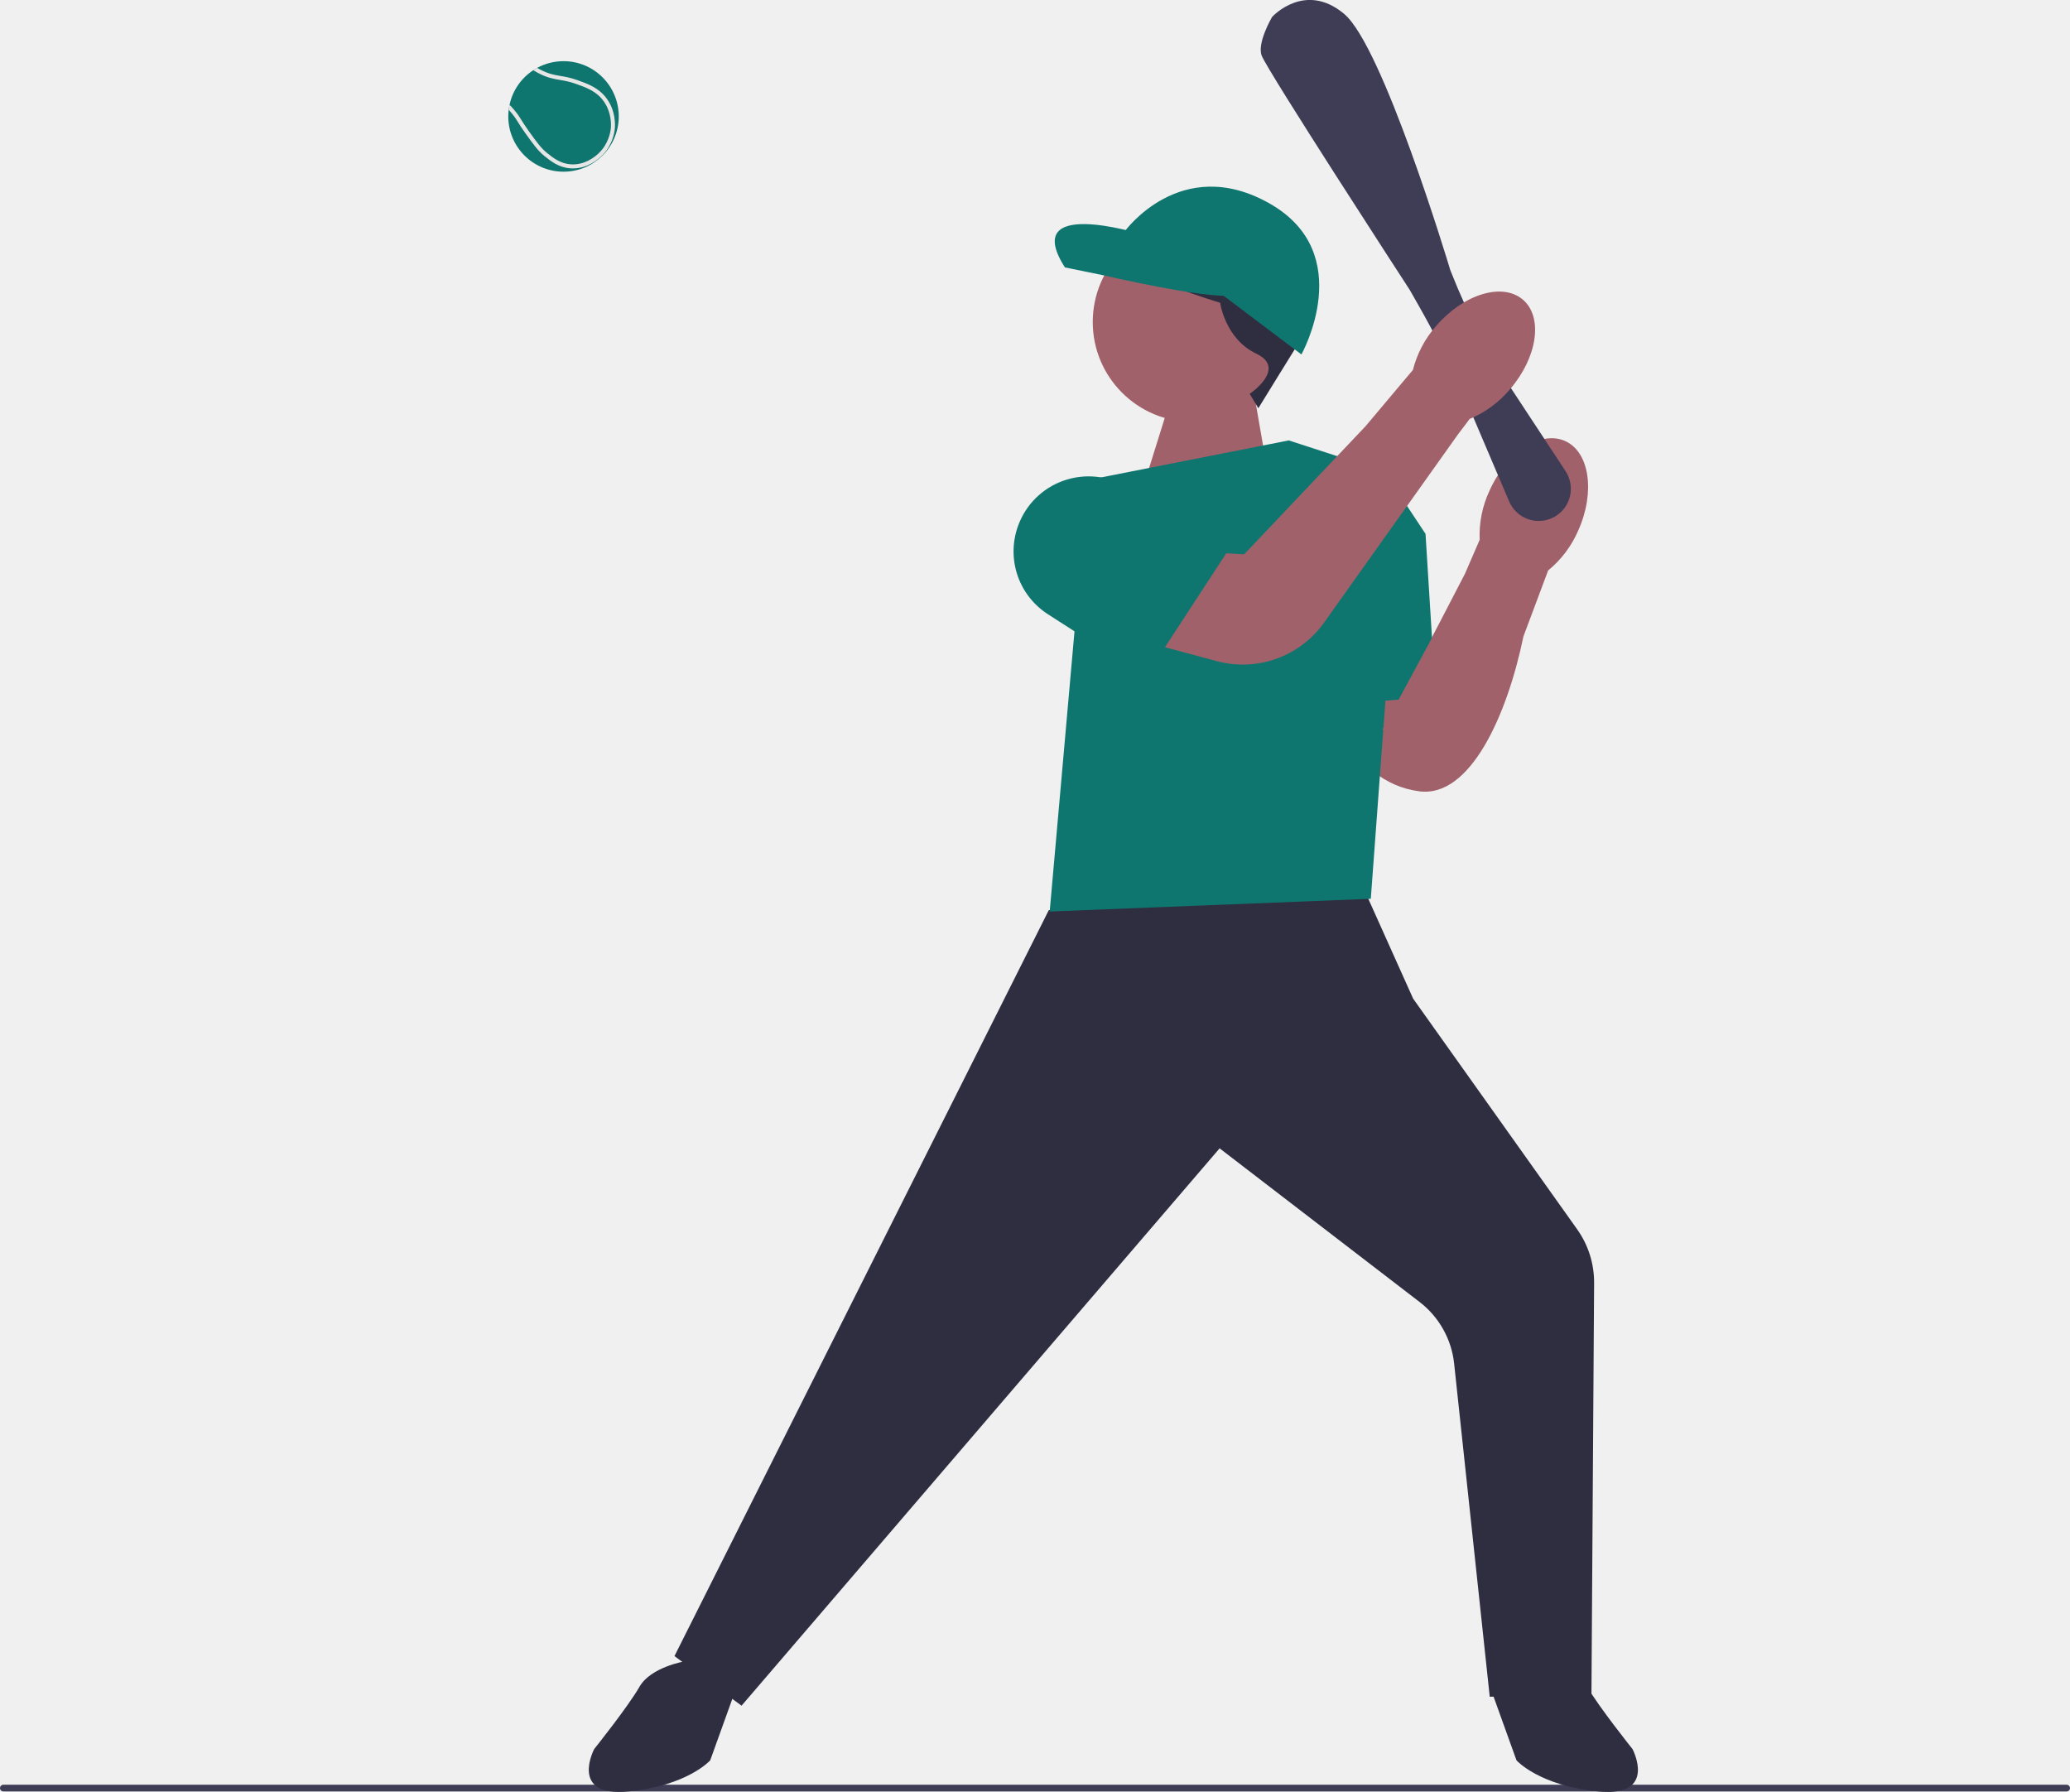
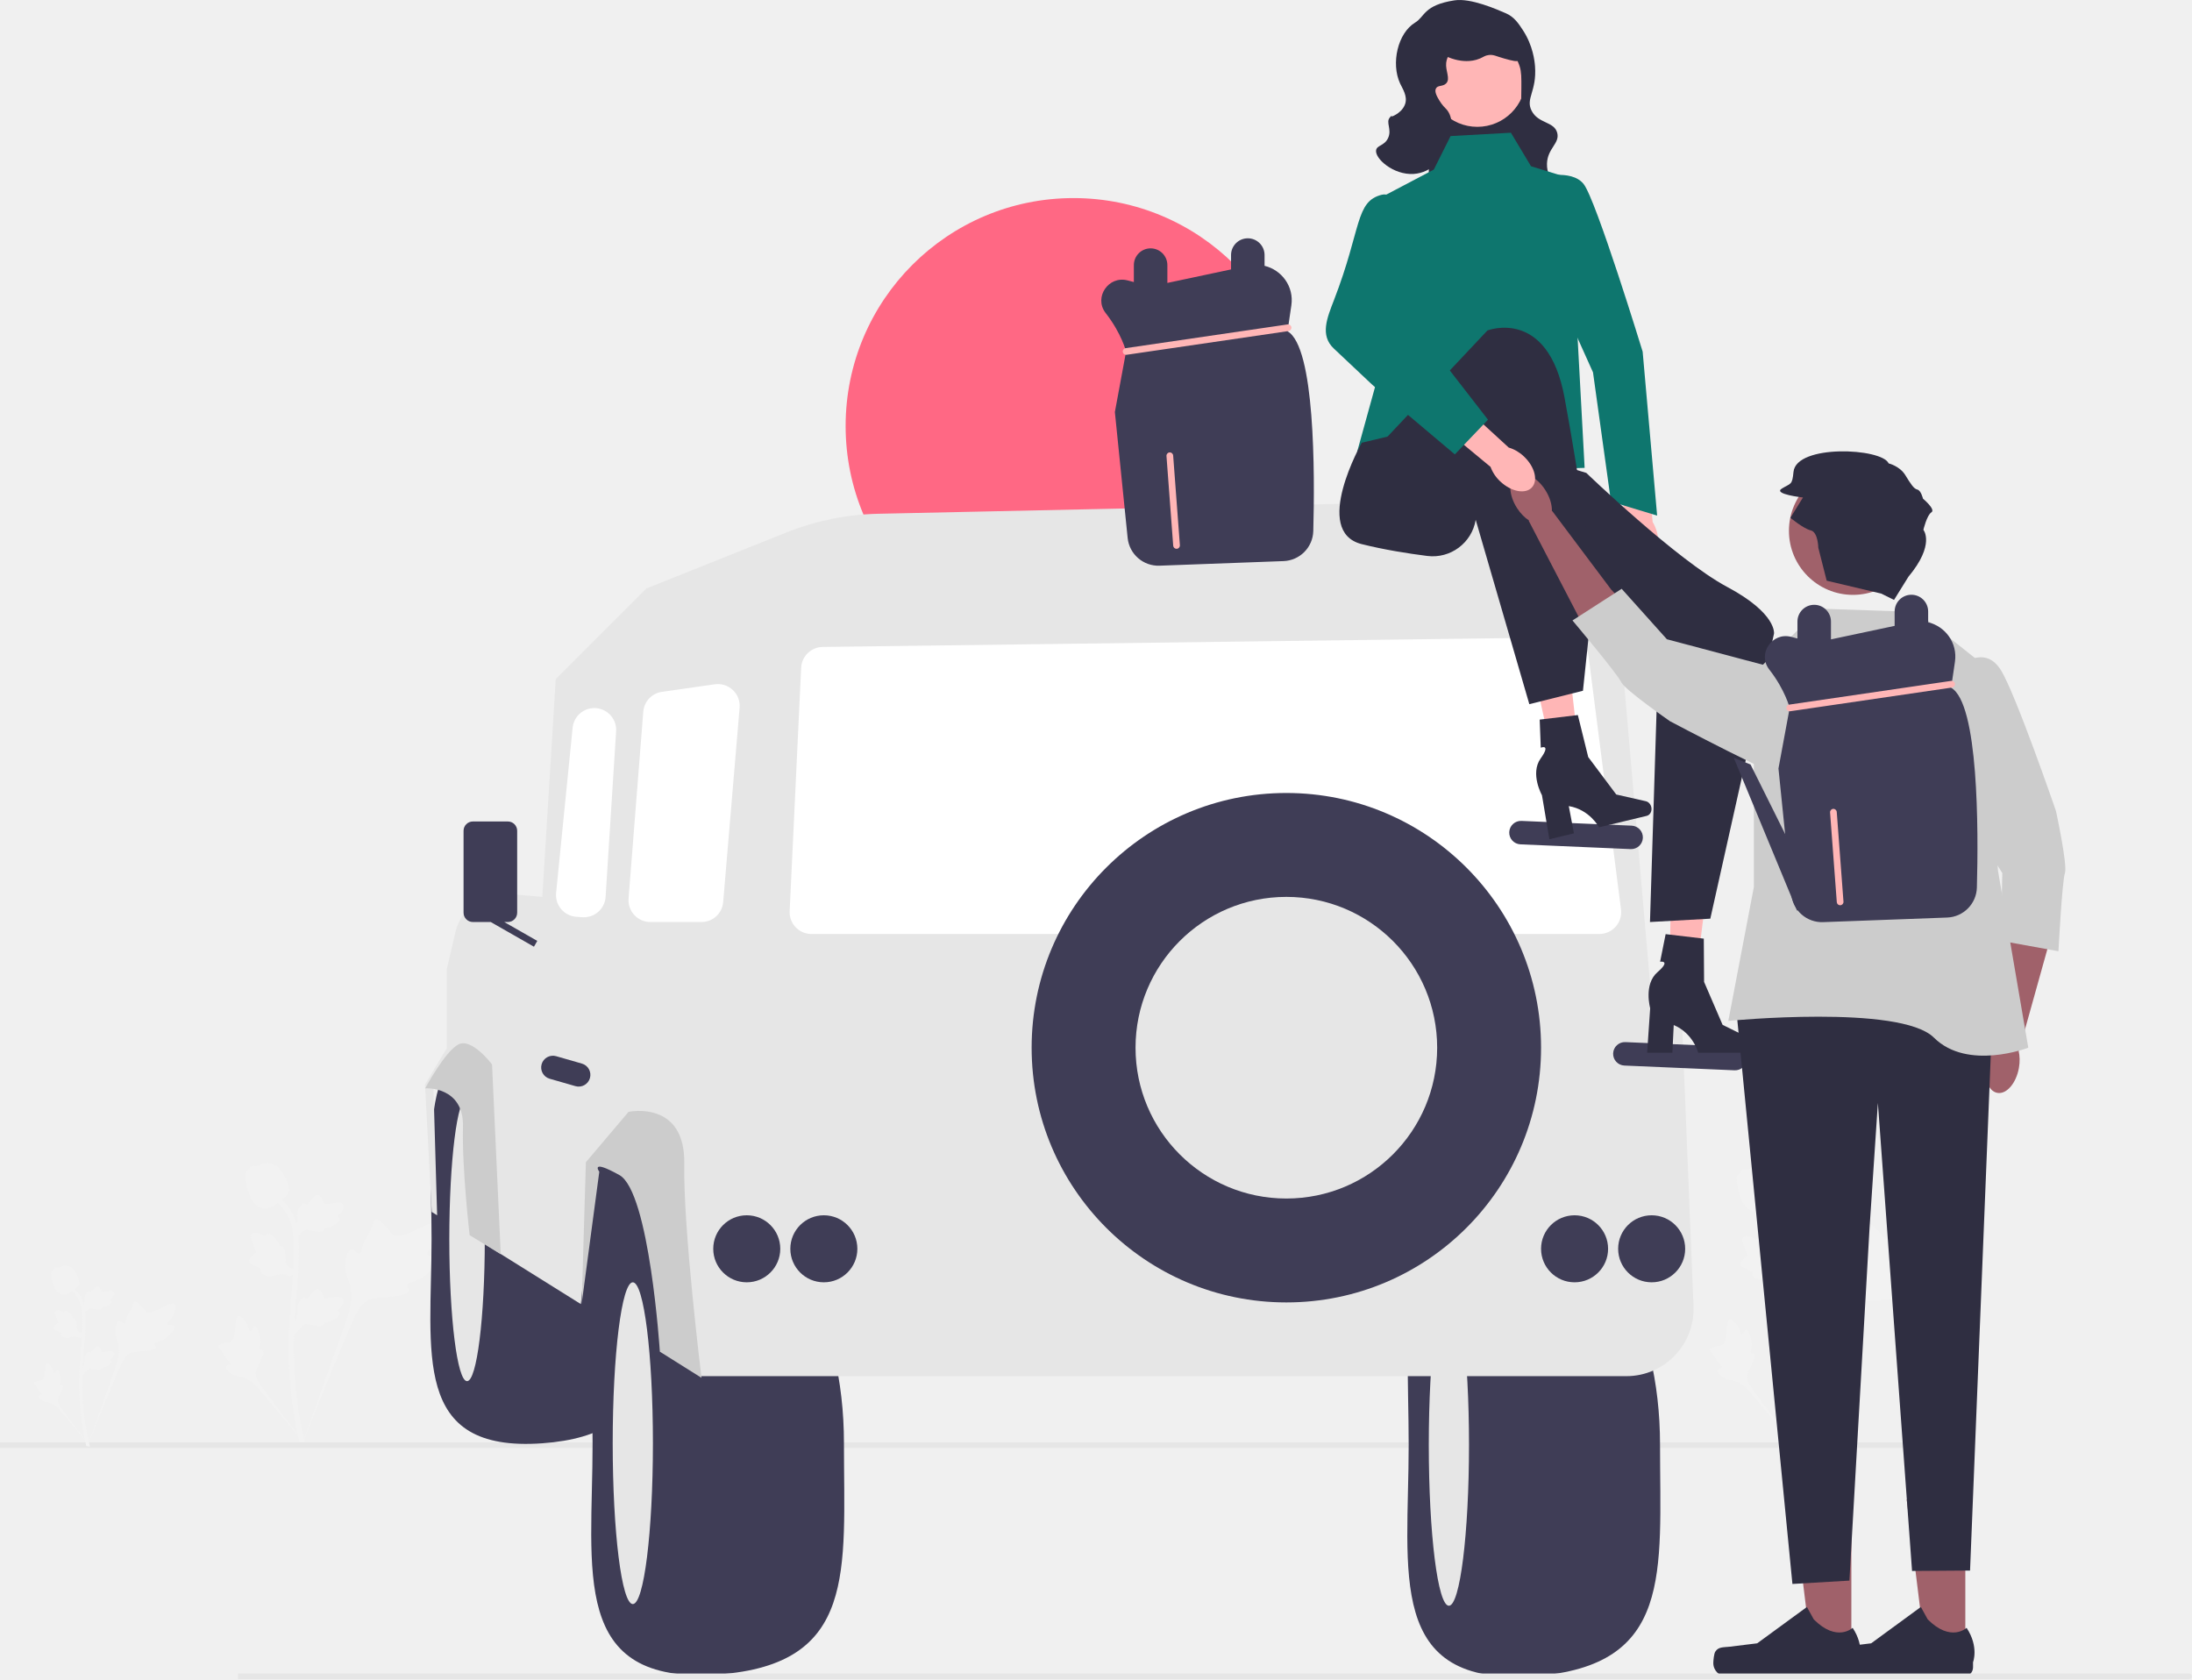
- <svg xmlns="http://www.w3.org/2000/svg" width="731.67" height="633.32" viewBox="0 0 731.67 633.32">
-   <path d="m0,631.95c0,.66.53,1.19,1.19,1.19h729.29c.66,0,1.19-.53,1.19-1.19s-.53-1.19-1.19-1.19H1.19c-.66,0-1.19.53-1.19,1.19Z" fill="#3f3d56" />
-   <polygon points="443.53 140.65 447.53 163.65 404.53 170.65 414.53 138.65 443.53 140.65" fill="#a0616a" />
-   <path d="m553.2,155.86c8.66,3.88,10.74,18.07,4.63,31.68-2.36,5.47-6.01,10.3-10.62,14.08l-8.73,23.3c-5.73,27.78-18.76,57.03-36.72,54.76-25.41-3.21-33.42-34.09-33.42-34.09l34.2-13.38,15.27-29.43,5.2-12.01c-.25-5.96.93-11.89,3.45-17.29,6.1-13.62,18.07-21.5,26.74-17.62h0Z" fill="#a0616a" />
-   <path d="m262.11,602.83l-23.71-17.53.19-.38,132.11-263.23.25-.04,106.38-18.06,22.16,49.35,57.94,81.47c3.99,5.61,6.08,12.22,6.03,19.11l-.94,145.12-35.95,1.03-.05-.46-12.54-117.33c-.91-8.55-5.35-16.46-12.17-21.7l-70.72-54.33-168.99,196.99h0Z" fill="#2f2e41" />
-   <path d="m242.03,587.15s-12,2-16,9-16,22-16,22c0,0-9,17,12,15s29-11,29-11l9-25-18-10h0Z" fill="#2f2e41" />
-   <path d="m545.03,587.15s12,2,16,9,16,22,16,22c0,0,9,17-12,15s-29-11-29-11l-9-25,18-10Z" fill="#2f2e41" />
-   <polygon points="384.53 169.65 455.53 155.65 495.53 168.65 484.53 317.65 371.03 322.15 384.53 169.65" fill="#0e766e" />
-   <polygon points="488.41 165.32 503.87 188.68 507.46 246.27 461.53 249.76 462.77 175.14 488.41 165.32" fill="#0e766e" />
-   <polygon points="530.91 221.37 512.33 213.99 488.7 257.76 510.28 268.52 530.91 221.37" fill="#a0616a" />
-   <path d="m543.87,184.12c-1.29,0-2.58-.22-3.82-.66-2.98-1.06-5.39-3.34-6.63-6.25l-14.1-33.12c-5.31-12.48-11.41-24.77-18.13-36.54l-2.94-5.16c-2.03-3.12-50-76.94-52.28-82.71-1.72-4.35,3.42-13.26,3.64-13.64l.06-.08c.11-.13,11.62-12.67,25.47-1.02,13.6,11.43,36.48,87.19,37.45,90.41l.62,1.56c5.64,14.26,12.78,27.99,21.21,40.8l18.95,28.8c1.76,2.68,2.31,6,1.51,9.1-.8,3.1-2.89,5.73-5.74,7.22-1.64.86-3.45,1.29-5.27,1.29h0Z" fill="#3f3d56" />
-   <path d="m417.43,194.66l22.33,1.25,42.89-45.25,16.76-19.92c1.47-5.78,4.3-11.12,8.25-15.58,9.75-11.3,23.47-15.43,30.66-9.23,7.19,6.2,5.12,20.38-4.63,31.68-3.83,4.57-8.71,8.15-14.21,10.45l-4.13,5.45-47.34,66.54c-8.54,12.01-23.64,17.44-37.88,13.62l-28.97-7.77,16.27-31.25Z" fill="#a0616a" />
-   <path d="m404.9,239.25l-34.45-22.13c-10.95-7.03-15.16-20.81-10.01-32.76,3.13-7.26,9.27-12.7,16.85-14.92,7.57-2.23,15.69-.98,22.25,3.44l33.83,22.77-28.47,43.6Z" fill="#0e766e" />
+ <svg xmlns="http://www.w3.org/2000/svg" width="654.04" height="501.005" viewBox="0 0 654.04 501.005">
  <g>
-     <circle cx="421.55" cy="113.81" r="35.3" fill="#a0616a" />
-     <path d="m444.77,144.28l-3.05-5.08s13.35-9,2.32-14.22c-11.03-5.22-12.77-17.99-12.77-17.99,0,0-32.22-9.28-30.48-16.25,1.74-6.97-3.19-11.9,4.93-14.8,8.13-2.9,44.4,0,48.47,8.41,4.06,8.42,8.13,31.63,6.1,34.83s-15.52,25.11-15.52,25.11Z" fill="#2f2e41" />
-     <path d="m435.62,104.37l-32.8-21.76s-42.37-13.05-26.41,11.9l13.5,2.76s36.71,8.56,45.71,7.1h0Z" fill="#0e766e" />
-     <path d="m425.75,99.44l34.25,25.83s20.02-35.7-11.33-53.4c-31.35-17.7-51.22,10.02-51.22,10.02l8.27,8.85s20.03,8.7,20.03,8.7Z" fill="#0e766e" />
+     <path d="M130.685,375.14c-.526-.888-2.803,.063-3.222-.743-.417-.803,1.698-2.025,2.907-4.819,.218-.504,1.592-3.678,.575-4.658-1.927-1.857-10.747,5.806-13.834,3.298-.677-.55-1.151-1.649-3.201-3.432-.816-.71-1.309-1.03-1.786-.911-.677,.169-.731,1.076-1.457,2.858-1.089,2.673-1.733,2.511-2.368,4.644-.471,1.583-.363,2.503-.918,2.683-.784,.254-1.506-1.425-2.501-1.275-1.014,.153-1.628,2.108-1.821,3.572-.364,2.747,.645,4.559,1.204,6.465,.608,2.071,.968,5.221-.435,9.68l-13.888,39.129c3.066-8.029,11.944-30.039,15.674-38.219,1.077-2.361,2.266-4.756,4.707-5.701,2.351-.91,5.579-.367,9.694-1.358,.481-.116,1.814-.455,1.982-1.24,.139-.649-.646-1.011-.525-1.618,.162-.815,1.705-.825,3.6-1.765,1.337-.663,2.17-1.451,2.886-2.129,.216-.204,3.426-3.28,2.725-4.462Z" fill="#f2f2f2" />
+     <path d="M76.045,395.739c-.587,.002-.778,1.394-1.294,1.367-.514-.027-.504-1.418-1.526-2.817-.184-.252-1.346-1.842-2.12-1.626-1.467,.41-.252,6.95-2.373,7.741-.466,.174-1.141,.089-2.608,.581-.584,.196-.883,.345-.962,.614-.112,.381,.317,.669,.982,1.54,.998,1.306,.732,1.575,1.596,2.502,.641,.688,1.124,.901,1.052,1.224-.102,.458-1.134,.328-1.347,.859-.217,.542,.565,1.407,1.228,1.925,1.243,.971,2.424,.999,3.521,1.274,1.192,.299,2.842,1.031,4.626,3.007l15.198,18.106c-3.056-3.822-11.297-14.529-14.236-18.72-.848-1.21-1.681-2.484-1.44-3.955,.232-1.416,1.43-2.844,2.131-5.15,.082-.269,.3-1.022-.036-1.331-.278-.255-.682,.025-.946-.209-.353-.314,.087-1.075,.173-2.276,.06-.847-.086-1.484-.212-2.031-.038-.165-.622-2.628-1.404-2.625Z" fill="#f2f2f2" />
+     <path d="M87.765,398.37l-.354-3.16,.162-.24c.748-1.108,1.13-2.189,1.134-3.216,.001-.163-.007-.326-.014-.493-.031-.659-.069-1.478,.359-2.433,.24-.532,.912-1.765,1.924-1.613,.272,.038,.478,.163,.635,.31,.023-.037,.047-.073,.072-.113,.315-.481,.564-.687,.805-.885,.185-.153,.375-.31,.674-.682,.131-.163,.233-.307,.32-.427,.262-.365,.603-.799,1.206-.792,.644,.031,.981,.563,1.204,.915,.399,.629,.58,1.082,.7,1.382,.043,.11,.093,.233,.118,.272,.207,.305,1.894,.02,2.529-.084,1.427-.238,2.662-.444,3.171,.456,.365,.644,.094,1.495-.829,2.598-.288,.343-.593,.604-.865,.809,.225,.134,.426,.34,.508,.664h0c.192,.766-.466,1.533-1.956,2.284-.37,.188-.868,.438-1.566,.558-.329,.056-.625,.07-.878,.078-.005,.146-.04,.305-.129,.468-.262,.481-.806,.709-1.627,.654-.903-.047-1.647-.22-2.303-.371-.573-.131-1.066-.243-1.454-.217-.719,.058-1.272,.633-1.922,1.379l-1.623,1.896Z" fill="#f2f2f2" />
+     <path d="M89.407,379.558l-2.966,1.144-.273-.096c-1.261-.443-2.404-.537-3.399-.281-.158,.041-.314,.089-.473,.139-.63,.197-1.413,.441-2.445,.27-.576-.097-1.939-.435-2.048-1.452-.032-.273,.037-.504,.139-.692-.041-.013-.083-.026-.127-.041-.545-.183-.807-.372-1.06-.554-.194-.14-.395-.284-.831-.479-.191-.086-.356-.148-.494-.201-.419-.161-.926-.381-1.072-.966-.134-.63,.296-1.092,.58-1.397,.507-.545,.899-.835,1.16-1.027,.095-.07,.202-.149,.233-.183,.243-.278-.461-1.837-.723-2.425-.592-1.32-1.105-2.463-.363-3.183,.53-.516,1.422-.47,2.723,.143,.405,.191,.735,.421,1.002,.632,.073-.252,.221-.499,.513-.66h0c.692-.38,1.601,.062,2.705,1.313,.275,.31,.644,.729,.937,1.373,.138,.304,.226,.587,.298,.83,.143-.032,.305-.039,.486,.006,.531,.131,.891,.6,1.046,1.408,.183,.886,.205,1.649,.226,2.322,.018,.587,.036,1.093,.159,1.461,.238,.68,.935,1.07,1.822,1.51l2.246,1.088Z" fill="#f2f2f2" />
+     <path d="M87.765,370.25l-.354-3.16,.162-.24c.748-1.108,1.13-2.189,1.134-3.216,.001-.163-.007-.326-.014-.493-.031-.659-.069-1.478,.359-2.433,.24-.532,.912-1.765,1.924-1.613,.272,.038,.478,.163,.635,.31,.023-.037,.047-.073,.072-.113,.315-.481,.564-.687,.805-.885,.185-.153,.375-.31,.674-.682,.131-.163,.233-.307,.32-.427,.262-.365,.603-.799,1.206-.792,.644,.031,.981,.563,1.204,.915,.399,.629,.58,1.082,.7,1.382,.043,.11,.093,.233,.118,.272,.207,.305,1.894,.02,2.529-.084,1.427-.238,2.662-.444,3.171,.456,.365,.644,.094,1.495-.829,2.598-.288,.343-.593,.604-.865,.809,.225,.134,.426,.34,.508,.664h0c.192,.766-.466,1.533-1.956,2.284-.37,.188-.868,.438-1.566,.558-.329,.056-.625,.07-.878,.078-.005,.146-.04,.305-.129,.468-.262,.481-.806,.709-1.627,.654-.903-.047-1.647-.22-2.303-.371-.573-.131-1.066-.243-1.454-.217-.719,.058-1.272,.633-1.922,1.379l-1.623,1.896Z" fill="#f2f2f2" />
+     <path d="M90.998,431.58l-.662-.415-.16-.764,.16,.764-.772,.088c-.012-.072-.054-.236-.117-.494-.346-1.413-1.399-5.712-2.278-12.483-.613-4.726-.96-9.585-1.032-14.445-.072-4.867,.159-8.551,.343-11.512,.14-2.234,.309-4.36,.475-6.432,.442-5.535,.86-10.763,.549-16.551-.069-1.292-.213-3.982-1.784-6.844-.912-1.66-2.167-3.134-3.732-4.379l.973-1.224c1.728,1.376,3.117,3.009,4.129,4.851,1.742,3.173,1.899,6.104,1.975,7.512,.316,5.89-.106,11.169-.553,16.757-.165,2.064-.334,4.182-.473,6.406-.183,2.934-.411,6.586-.34,11.39,.07,4.801,.413,9.601,1.018,14.268,.868,6.685,1.906,10.92,2.247,12.312,.182,.743,.22,.899,.034,1.193Z" fill="#f2f2f2" />
+     <path d="M79.123,360.596c-.064,0-.129-.002-.195-.006-1.33-.072-2.562-.868-3.662-2.366-.516-.705-.78-1.509-1.306-3.112-.082-.247-.478-1.501-.719-3.227-.158-1.127-.138-1.599,.085-2.015,.248-.464,.649-.787,1.101-1.005-.02-.15-.004-.304,.061-.461,.266-.651,.974-.566,1.357-.525,.194,.024,.436,.056,.696,.043,.41-.02,.631-.142,.965-.325,.32-.175,.717-.394,1.307-.514,1.163-.243,2.137,.087,2.458,.195,1.69,.563,2.523,1.877,3.487,3.398,.192,.305,.852,1.416,1.288,2.938,.314,1.098,.27,1.587,.175,1.95-.192,.746-.646,1.173-1.799,2.116-1.204,.987-1.808,1.481-2.327,1.782-1.208,.697-1.966,1.135-2.973,1.135Z" fill="#f2f2f2" />
  </g>
-   <path d="m179.66,41.15c0,10.78,8.74,19.53,19.53,19.53,5.28,0,10.07-2.1,13.58-5.51,3.67-3.55,5.94-8.52,5.94-14.02,0-10.78-8.74-19.53-19.52-19.53-3.38,0-6.55.86-9.32,2.36-.47.26-.93.54-1.38.84-4.22,2.76-7.29,7.11-8.38,12.2-.14.58-.24,1.17-.3,1.77-.1.77-.15,1.56-.15,2.36Z" fill="#0e766e" />
-   <path d="m179.81,38.79c.31.34.63.71.98,1.13,1.18,1.42,1.65,2.19,2.31,3.26.57.93,1.29,2.09,2.7,4.05,2.91,4.04,4.37,6.07,6.64,7.91,2.24,1.81,5.03,4.07,9.22,4.36.29.02.58.02.86.02,5.07,0,8.77-3.05,10.18-4.42,3.69-3.6,4.46-7.97,4.62-9.68.13-1.38.31-6.22-2.86-10.57-2.8-3.84-6.67-5.21-10.42-6.55-2.45-.87-4.31-1.18-5.96-1.46-2.26-.38-4.2-.71-7.17-2.27-.41-.22-.75-.41-1.04-.59-.47.26-.93.54-1.38.84.07.04.15.09.23.14.39.23.87.51,1.53.86,3.17,1.67,5.32,2.04,7.59,2.42,1.67.28,3.4.57,5.73,1.4,3.7,1.32,7.2,2.56,9.74,6.05,2.88,3.95,2.71,8.34,2.6,9.59-.15,1.56-.85,5.53-4.2,8.8-1.35,1.31-5.01,4.34-9.95,4-3.75-.26-6.34-2.36-8.43-4.04-2.12-1.72-3.54-3.7-6.37-7.63-1.39-1.93-2.09-3.07-2.65-3.98-.66-1.07-1.18-1.92-2.42-3.41-.67-.81-1.26-1.46-1.78-2-.14.58-.24,1.17-.3,1.77,0,0,0,0,0,0Z" fill="#e6e6e6" />
+   <g>
+     <path d="M575.685,376.14c-.526-.888-2.803,.063-3.222-.743-.417-.803,1.698-2.025,2.907-4.819,.218-.504,1.592-3.678,.575-4.658-1.927-1.857-10.747,5.806-13.834,3.298-.677-.55-1.151-1.649-3.201-3.432-.816-.71-1.309-1.03-1.786-.911-.677,.169-.731,1.076-1.457,2.858-1.089,2.673-1.733,2.511-2.368,4.644-.471,1.583-.363,2.503-.918,2.683-.784,.254-1.506-1.425-2.501-1.275-1.014,.153-1.628,2.108-1.821,3.572-.364,2.747,.645,4.559,1.204,6.465,.608,2.071,.968,5.221-.435,9.68l-13.888,39.129c3.066-8.029,11.944-30.039,15.674-38.219,1.077-2.361,2.266-4.756,4.707-5.701,2.351-.91,5.579-.367,9.694-1.358,.481-.116,1.814-.455,1.982-1.24,.139-.649-.646-1.011-.525-1.618,.162-.815,1.705-.825,3.6-1.765,1.337-.663,2.17-1.451,2.886-2.129,.216-.204,3.426-3.28,2.725-4.462Z" fill="#f2f2f2" />
+     <path d="M521.045,396.739c-.587,.002-.778,1.394-1.294,1.367-.514-.027-.504-1.418-1.526-2.817-.184-.252-1.346-1.842-2.12-1.626-1.467,.41-.252,6.95-2.373,7.741-.466,.174-1.141,.089-2.608,.581-.584,.196-.883,.345-.962,.614-.112,.381,.317,.669,.982,1.54,.998,1.306,.732,1.575,1.596,2.502,.641,.688,1.124,.901,1.052,1.224-.102,.458-1.134,.328-1.347,.859-.217,.542,.565,1.407,1.228,1.925,1.243,.971,2.424,.999,3.521,1.274,1.192,.299,2.842,1.031,4.626,3.007l15.198,18.106c-3.056-3.822-11.297-14.529-14.236-18.72-.848-1.21-1.681-2.484-1.44-3.955,.232-1.416,1.43-2.844,2.131-5.15,.082-.269,.3-1.022-.036-1.331-.278-.255-.682,.025-.946-.209-.353-.314,.087-1.075,.173-2.276,.06-.847-.086-1.484-.212-2.031-.038-.165-.622-2.628-1.404-2.625Z" fill="#f2f2f2" />
+     <path d="M532.765,399.37l-.354-3.16,.162-.24c.748-1.108,1.13-2.189,1.134-3.216,.001-.163-.007-.326-.014-.493-.031-.659-.069-1.478,.359-2.433,.24-.532,.912-1.765,1.924-1.613,.272,.038,.478,.163,.635,.31,.023-.037,.047-.073,.072-.113,.315-.481,.564-.687,.805-.885,.185-.153,.375-.31,.674-.682,.131-.163,.233-.307,.32-.427,.262-.365,.603-.799,1.206-.792,.644,.031,.981,.563,1.204,.915,.399,.629,.58,1.082,.7,1.382,.043,.11,.093,.233,.118,.272,.207,.305,1.894,.02,2.529-.084,1.427-.238,2.662-.444,3.171,.456,.365,.644,.094,1.495-.829,2.598-.288,.343-.593,.604-.865,.809,.225,.134,.426,.34,.508,.664h0c.192,.766-.466,1.533-1.956,2.284-.37,.188-.868,.438-1.566,.558-.329,.056-.625,.07-.878,.078-.005,.146-.04,.305-.129,.468-.262,.481-.806,.709-1.627,.654-.903-.047-1.647-.22-2.303-.371-.573-.131-1.066-.243-1.454-.217-.719,.058-1.272,.633-1.922,1.379l-1.623,1.896Z" fill="#f2f2f2" />
+     <path d="M534.407,380.558l-2.966,1.144-.273-.096c-1.261-.443-2.404-.537-3.399-.281-.158,.041-.314,.089-.473,.139-.63,.197-1.413,.441-2.445,.27-.576-.097-1.939-.435-2.048-1.452-.032-.273,.037-.504,.139-.692-.041-.013-.083-.026-.127-.041-.545-.183-.807-.372-1.06-.554-.194-.14-.395-.284-.831-.479-.191-.086-.356-.148-.494-.201-.419-.161-.926-.381-1.072-.966-.134-.63,.296-1.092,.58-1.397,.507-.545,.899-.835,1.16-1.027,.095-.07,.202-.149,.233-.183,.243-.278-.461-1.837-.723-2.425-.592-1.32-1.105-2.463-.363-3.183,.53-.516,1.422-.47,2.723,.143,.405,.191,.735,.421,1.002,.632,.073-.252,.221-.499,.513-.66h0c.692-.38,1.601,.062,2.705,1.313,.275,.31,.644,.729,.937,1.373,.138,.304,.226,.587,.298,.83,.143-.032,.305-.039,.486,.006,.531,.131,.891,.6,1.046,1.408,.183,.886,.205,1.649,.226,2.322,.018,.587,.036,1.093,.159,1.461,.238,.68,.935,1.07,1.822,1.51l2.246,1.088Z" fill="#f2f2f2" />
+     <path d="M532.765,371.25l-.354-3.16,.162-.24c.748-1.108,1.13-2.189,1.134-3.216,.001-.163-.007-.326-.014-.493-.031-.659-.069-1.478,.359-2.433,.24-.532,.912-1.765,1.924-1.613,.272,.038,.478,.163,.635,.31,.023-.037,.047-.073,.072-.113,.315-.481,.564-.687,.805-.885,.185-.153,.375-.31,.674-.682,.131-.163,.233-.307,.32-.427,.262-.365,.603-.799,1.206-.792,.644,.031,.981,.563,1.204,.915,.399,.629,.58,1.082,.7,1.382,.043,.11,.093,.233,.118,.272,.207,.305,1.894,.02,2.529-.084,1.427-.238,2.662-.444,3.171,.456,.365,.644,.094,1.495-.829,2.598-.288,.343-.593,.604-.865,.809,.225,.134,.426,.34,.508,.664h0c.192,.766-.466,1.533-1.956,2.284-.37,.188-.868,.438-1.566,.558-.329,.056-.625,.07-.878,.078-.005,.146-.04,.305-.129,.468-.262,.481-.806,.709-1.627,.654-.903-.047-1.647-.22-2.303-.371-.573-.131-1.066-.243-1.454-.217-.719,.058-1.272,.633-1.922,1.379l-1.623,1.896Z" fill="#f2f2f2" />
+     <path d="M535.998,432.58l-.662-.415-.16-.764,.16,.764-.772,.088c-.012-.072-.054-.236-.117-.494-.346-1.413-1.399-5.712-2.278-12.483-.613-4.726-.96-9.585-1.032-14.445-.072-4.867,.159-8.551,.343-11.512,.14-2.234,.309-4.36,.475-6.432,.442-5.535,.86-10.763,.549-16.551-.069-1.292-.213-3.982-1.784-6.844-.912-1.66-2.167-3.134-3.732-4.379l.973-1.224c1.728,1.376,3.117,3.009,4.129,4.851,1.742,3.173,1.899,6.104,1.975,7.512,.316,5.89-.106,11.169-.553,16.757-.165,2.064-.334,4.182-.473,6.406-.183,2.934-.411,6.586-.34,11.39,.07,4.801,.413,9.601,1.018,14.268,.868,6.685,1.906,10.92,2.247,12.312,.182,.743,.22,.899,.034,1.193Z" fill="#f2f2f2" />
+     <path d="M524.123,361.596c-.064,0-.129-.002-.195-.006-1.33-.072-2.562-.868-3.662-2.366-.516-.705-.78-1.509-1.306-3.112-.082-.247-.478-1.501-.719-3.227-.158-1.127-.138-1.599,.085-2.015,.248-.464,.649-.787,1.101-1.005-.02-.15-.004-.304,.061-.461,.266-.651,.974-.566,1.357-.525,.194,.024,.436,.056,.696,.043,.41-.02,.631-.142,.965-.325,.32-.175,.717-.394,1.307-.514,1.163-.243,2.137,.087,2.458,.195,1.69,.563,2.523,1.877,3.487,3.398,.192,.305,.852,1.416,1.288,2.938,.314,1.098,.27,1.587,.175,1.95-.192,.746-.646,1.173-1.799,2.116-1.204,.987-1.808,1.481-2.327,1.782-1.208,.697-1.966,1.135-2.973,1.135Z" fill="#f2f2f2" />
+   </g>
+   <circle cx="320.315" cy="127.1" r="68" fill="#ff6884" />
+   <path d="M583.04,431.165h0c0,.464-.376,.84-.84,.84H0v-1.68H582.2c.464,0,.84,.376,.84,.84Z" fill="#e6e6e6" />
+   <path d="M495.315,431.1c0,38.108,4,66-37.5,69-44.563,3.221-37.5-30.892-37.5-69s-6-76,37.5-69c20.448,3.29,37.5,30.892,37.5,69Z" fill="#3f3d56" />
+   <ellipse cx="432.315" cy="431.1" rx="6" ry="48" fill="#e6e6e6" />
+   <path d="M194.953,369.734c0,33.629,3.53,58.244-33.093,60.891-39.326,2.843-33.093-27.262-33.093-60.891s-5.295-67.069,33.093-60.891c18.045,2.904,33.093,27.262,33.093,60.891Z" fill="#3f3d56" />
+   <ellipse cx="139.357" cy="369.734" rx="5.295" ry="42.359" fill="#e6e6e6" />
+   <path d="M251.815,430.6c0,38.108,4,66-37.5,69-44.563,3.221-37.5-30.892-37.5-69s-6-76,37.5-69c20.448,3.29,37.5,30.892,37.5,69Z" fill="#3f3d56" />
+   <ellipse cx="188.815" cy="430.6" rx="6" ry="48" fill="#e6e6e6" />
+   <path d="M133.315,289.1v23.654l-6.5,10.846,2,38,1.618,1-1.118-38.5c11.393-4.242,15.119,3.571,14,19l-2,26,32,20,4-41,15-7,16.5,69.5H485.264c11.396,0,20.502-9.483,20.041-20.869l-3.489-86.131-9.413-9.413-8.72-100.865c-2.175-25.154-23.503-44.299-48.745-43.755l-172.934,3.727c-9.382,.202-18.651,2.091-27.363,5.576l-41.824,16.73-26.996,26.996-4.004,65.004-10.207-.888c-7.343-.638-14.039,4.214-15.719,11.391l-2.574,10.997Z" fill="#e6e6e6" />
+   <circle cx="222.815" cy="372.6" r="10" fill="#3f3d56" />
+   <circle cx="245.815" cy="372.6" r="10" fill="#3f3d56" />
+   <circle cx="469.815" cy="372.6" r="10" fill="#3f3d56" />
+   <circle cx="492.815" cy="372.6" r="10" fill="#3f3d56" />
+   <path d="M477.21,278.672H242.116c-1.797,0-3.47-.716-4.71-2.017s-1.877-3.006-1.792-4.801l3.435-72.625c.163-3.434,2.982-6.158,6.419-6.202l221.984-2.857c3.278-.031,6.12,2.399,6.541,5.682l9.675,75.482c.238,1.854-.334,3.724-1.57,5.128-1.236,1.404-3.017,2.21-4.887,2.21Z" fill="#fff" />
+   <path d="M209.292,275.1h-15.254c-1.81,0-3.552-.762-4.78-2.091-1.229-1.329-1.852-3.126-1.709-4.931l4.391-55.721c.241-3.06,2.531-5.5,5.569-5.934l15.763-2.252c1.974-.28,3.939,.342,5.389,1.711,1.451,1.37,2.186,3.295,2.018,5.282l-4.899,57.973c-.287,3.398-3.076,5.962-6.487,5.962Z" fill="#fff" />
+   <path d="M174.213,273.684c-.158,0-.316-.006-.475-.017l-1.791-.128c-1.769-.127-3.373-.943-4.516-2.3-1.143-1.357-1.674-3.076-1.498-4.842l4.927-49.273c.292-2.917,2.515-5.291,5.408-5.773,1.971-.331,3.952,.251,5.434,1.591,1.482,1.338,2.26,3.249,2.133,5.242l-3.137,49.402c-.111,1.745-.897,3.34-2.214,4.49-1.197,1.046-2.698,1.607-4.271,1.607Z" fill="#fff" />
+   <path d="M149.409,374.214l-2.594-56.614s-6-8-10-6-9.941,13.122-9.941,13.122c0,0,11.594-.76,11.268,11.559-.327,12.319,1.986,32.248,1.986,32.248l9.281,5.685Z" fill="#ccc" />
+   <path d="M173.559,389.006l1.256-42.236,12.72-15.024s17-3.673,16.64,15.591,5.14,63.764,5.14,63.764l-12.431-7.808s-3.069-47.692-12.069-52.692-6-1-6-1l-5.256,39.406Z" fill="#ccc" />
+   <path d="M160.311,280.732l-9.856-5.632h1.076c1.537,0,2.783-1.246,2.783-2.784v-24.433c0-1.537-1.246-2.783-2.783-2.783h-10.433c-1.537,0-2.783,1.246-2.783,2.783v24.433c0,1.537,1.246,2.784,2.783,2.784h5.326l12.894,7.368,.992-1.736Z" fill="#3f3d56" />
+   <rect x="161.315" y="316.1" width="15" height="7" rx="3.5" ry="3.5" transform="translate(94.90051 -34.20692) rotate(16.04325)" fill="#3f3d56" />
+   <rect x="450.304" y="245.637" width="39.905" height="7" rx="3.5" ry="3.5" transform="translate(11.18191 -20.04865) rotate(2.47172)" fill="#3f3d56" />
+   <rect x="481.304" y="311.637" width="39.905" height="7" rx="3.5" ry="3.5" transform="translate(14.05709 -21.32416) rotate(2.47172)" fill="#3f3d56" />
+   <circle cx="383.815" cy="312.6" r="76" fill="#3f3d56" />
+   <circle cx="383.815" cy="312.6" r="45" fill="#e6e6e6" />
+   <g>
+     <path id="b-5131" d="M484.507,161.667c.383,4.436,2.982,7.835,5.805,7.591s4.801-4.038,4.418-8.475c-.129-1.775-.681-3.493-1.61-5.011l-1.858-18.776-8.793,1.06,2.765,18.398c-.655,1.655-.905,3.443-.728,5.214Z" fill="#ffb6b6" />
+     <path d="M459.058,52.975s9.702-2.733,13.431,1.894,17.64,50.064,17.64,50.064l4.319,48.901-13.773-4.168-5.36-38.565-9-20-7.257-38.126Z" fill="#0e766e" />
+   </g>
+   <g>
+     <rect x="426.323" y="23.558" width="29.568" height="28.039" fill="#2f2e41" />
+     <circle cx="440.795" cy="23.426" r="14.417" fill="#ffb6b6" />
+     <path d="M433.97,.107c-9.214,1.426-8.775,4.85-11.725,6.627-5.198,3.131-7.249,12.174-4.504,18.141,.733,1.594,2.28,3.769,1.529,6.118-.576,1.803-2.237,2.866-2.549,3.059-2.553,1.576-.885-.299-2.039,1.02-1.273,1.455,.699,3.511-.51,6.118-1.072,2.311-3.282,2.116-3.569,3.569-.494,2.502,5.178,7.533,11.215,7.137,5.375-.352,9.368-4.897,10.706-9.176,.896-2.867,1.282-7.798-1.02-10.196-.323-.336-1.205-1.151-2.039-2.549-.66-1.107-1.529-2.563-1.02-3.569,.542-1.071,2.08-.507,3.059-1.529,1.328-1.386-.25-3.728,0-6.118,.423-4.047,6.157-8.914,12.235-8.157,6.895,.859,9.424,8.357,9.686,9.176,.542,1.698,.531,3.341,.51,6.627-.031,4.716-.051,7.671-1.529,10.706-2.127,4.364-4.837,3.893-5.608,7.137-1.202,5.058,4.451,10.139,5.098,10.706,4.794,4.202,12.034,5.466,13.255,3.569,1.1-1.71-3.729-4.369-3.569-9.686,.139-4.607,3.868-6.012,3.059-9.176-.89-3.483-5.64-2.689-7.647-6.627-1.873-3.676,1.579-5.716,1.02-13.255-.118-1.595-.619-6.171-3.569-10.706-1.299-1.998-2.621-4.029-5.098-5.098-2.773-1.196-10.504-4.621-15.378-3.866Z" fill="#2f2e41" />
+     <path d="M427.853,12.852c.374,3.157,5.114,4.704,7.137,5.098,.857,.167,3.752,.731,6.627-.51,1.063-.459,1.45-.873,2.549-1.02,1.488-.198,2.237,.368,4.588,1.02,2.614,.725,3.922,1.087,4.588,.51,1.09-.944,.253-4.032-1.02-6.118-2.352-3.856-6.658-5.051-8.666-5.608-2.294-.636-6.951-1.928-11.215,.51-.57,.326-4.968,2.91-4.588,6.118Z" fill="#2f2e41" />
+   </g>
+   <g>
+     <polygon points="498.028 296.498 505.387 296.672 509.488 263.614 498.629 263.358 498.028 296.498" fill="#ffb6b6" />
+     <path d="M523.273,311.85h0c0,1.243-.882,2.251-1.97,2.251h-14.605s-1.437-5.778-7.297-8.264l-.404,8.264h-7.534l.913-13.288s-2.015-7.109,2.17-10.743c4.186-3.634,.795-3.128,.795-3.128l1.647-8.224,11.385,1.339,.084,12.91,5.525,12.815,8.104,4.003c.721,.356,1.188,1.168,1.188,2.066l0,0Z" fill="#2f2e41" />
+   </g>
+   <g>
+     <polygon points="464.574 231.751 471.77 230.202 468.041 197.1 457.422 199.386 464.574 231.751" fill="#ffb6b6" />
+     <path d="M492.705,240.785h0c.29,1.209-.332,2.394-1.39,2.648l-14.202,3.41s-2.746-5.282-9.025-6.332l1.536,8.13-7.326,1.759-2.214-13.134s-3.619-6.442-.398-10.953c3.222-4.511,.043-3.227,.043-3.227l-.319-8.381,11.383-1.356,3.095,12.534,8.364,11.171,8.815,2.001c.785,.178,1.428,.858,1.638,1.731h0Z" fill="#2f2e41" />
+   </g>
+   <polygon points="450.815 39.6 432.815 40.6 427.815 50.6 408.815 60.6 411.815 109.911 404.96 134.714 405.815 141.6 472.815 139.6 468.815 65.6 469.815 53.6 456.815 49.6 450.815 39.6" fill="#0e766e" />
+   <path d="M406.315,132.1s-15,26.504,0,30.252c6.673,1.667,13.742,2.791,19.533,3.524,6.934,.878,13.318-3.882,14.467-10.776h0l16,55,16-4,3-28.63,19.441,19.441-2.441,78.189,18-1,19-85s1-6-14-14-42-34-42-34l-46-14-21,5Z" fill="#2f2e41" />
+   <path d="M437.815,149.6l-26-17,32-34s18-7,23,20,8,51,8,51l-37-20Z" fill="#2f2e41" />
+   <g>
+     <path d="M384.17,98.849l1.139-7.748c.83-5.647-2.915-10.575-7.994-11.788v-3.212c0-2.761-2.239-5-5-5s-5,2.239-5,5v4.285l-19,4.03v-5.315c0-2.761-2.239-5-5-5s-5,2.239-5,5v5.052l-1.889-.493c-5.641-1.472-10.097,5-6.589,9.656,.045,.06,.091,.12,.138,.181,4.683,6.022,6.022,11.374,6.022,11.374l-3.345,18.065,3.81,37.558c.491,4.841,4.657,8.468,9.519,8.288l36.993-1.37c4.858-.18,8.748-4.097,8.88-8.957,.471-17.311,.525-54.986-7.685-59.604Z" fill="#3f3d56" />
+     <path d="M351.051,163.744c-.519,0-.957-.4-.996-.925l-2.007-26.763c-.042-.551,.372-1.031,.922-1.072,.546-.043,1.031,.372,1.072,.922l2.007,26.763c.042,.551-.372,1.031-.922,1.072-.025,.002-.051,.003-.076,.003Z" fill="#ffb6b6" />
+     <path d="M335.996,105.87c-.488,0-.915-.358-.988-.855-.08-.546,.298-1.054,.844-1.134l48.329-7.083c.546-.079,1.054,.298,1.134,.844s-.298,1.054-.844,1.134l-48.329,7.083c-.049,.007-.098,.011-.146,.011Z" fill="#ffb6b6" />
+   </g>
+   <g>
+     <path d="M52.097,395.616c-.337-.568-1.794,.04-2.062-.475-.267-.514,1.087-1.296,1.861-3.085,.14-.322,1.019-2.355,.368-2.982-1.234-1.189-6.88,3.716-8.855,2.111-.434-.352-.737-1.055-2.049-2.197-.522-.454-.838-.659-1.143-.583-.434,.108-.468,.688-.933,1.829-.697,1.711-1.109,1.608-1.516,2.973-.302,1.013-.233,1.602-.587,1.717-.502,.162-.964-.912-1.601-.816-.649,.098-1.042,1.35-1.166,2.287-.233,1.758,.413,2.918,.771,4.138,.389,1.326,.62,3.342-.278,6.196l-8.89,25.047c1.963-5.14,7.645-19.228,10.033-24.464,.689-1.511,1.45-3.044,3.013-3.649,1.505-.583,3.571-.235,6.205-.869,.308-.074,1.161-.291,1.269-.794,.089-.415-.413-.647-.336-1.036,.103-.522,1.091-.528,2.305-1.13,.856-.424,1.389-.929,1.847-1.363,.138-.131,2.193-2.1,1.744-2.856Z" fill="#f2f2f2" />
+     <path d="M17.122,408.802c-.376,.001-.498,.892-.828,.875-.329-.017-.323-.908-.977-1.803-.118-.162-.862-1.179-1.357-1.041-.939,.263-.161,4.449-1.519,4.955-.298,.111-.731,.057-1.67,.372-.374,.125-.565,.221-.616,.393-.072,.244,.203,.428,.629,.986,.639,.836,.469,1.008,1.022,1.602,.41,.44,.719,.577,.673,.784-.065,.293-.726,.21-.862,.55-.139,.347,.362,.901,.786,1.232,.796,.622,1.552,.639,2.254,.816,.763,.192,1.819,.66,2.961,1.924l9.728,11.59c-1.956-2.446-7.232-9.3-9.112-11.983-.543-.774-1.076-1.59-.922-2.532,.148-.907,.915-1.82,1.364-3.296,.052-.172,.192-.654-.023-.852-.178-.163-.437,.016-.605-.134-.226-.201,.056-.688,.111-1.457,.039-.542-.055-.95-.136-1.3-.024-.106-.398-1.682-.898-1.68Z" fill="#f2f2f2" />
+     <path d="M24.624,410.486l-.227-2.022,.104-.153c.479-.709,.723-1.401,.726-2.059,0-.104-.004-.209-.009-.315-.02-.422-.044-.946,.229-1.558,.153-.341,.584-1.13,1.231-1.032,.174,.024,.306,.104,.406,.198l.046-.072c.202-.308,.361-.439,.515-.566,.118-.098,.24-.198,.432-.437,.084-.104,.149-.196,.205-.273,.167-.233,.386-.512,.772-.507,.412,.02,.628,.36,.771,.586,.255,.402,.371,.692,.448,.885,.028,.07,.06,.149,.076,.174,.133,.195,1.212,.013,1.619-.054,.914-.152,1.704-.284,2.03,.292,.233,.412,.06,.957-.531,1.663-.184,.22-.38,.387-.554,.518,.144,.086,.273,.218,.325,.425h0c.123,.49-.298,.981-1.252,1.462-.237,.12-.556,.28-1.002,.357-.21,.036-.4,.045-.562,.05-.003,.094-.025,.195-.083,.3-.167,.308-.516,.454-1.042,.419-.578-.03-1.054-.141-1.474-.237-.367-.084-.683-.155-.931-.139-.46,.037-.814,.405-1.23,.883l-1.039,1.214Z" fill="#f2f2f2" />
+     <path d="M25.675,398.444l-1.899,.732-.175-.061c-.807-.283-1.539-.344-2.175-.18-.101,.026-.201,.057-.303,.089-.403,.126-.904,.283-1.565,.173-.369-.062-1.241-.278-1.311-.929-.021-.175,.023-.323,.089-.443l-.082-.026c-.349-.117-.517-.238-.679-.355-.124-.09-.253-.182-.532-.307-.122-.055-.228-.095-.316-.129-.268-.103-.593-.244-.686-.618-.086-.404,.189-.699,.371-.894,.324-.349,.576-.535,.742-.658,.061-.045,.129-.096,.149-.117,.155-.178-.295-1.176-.463-1.553-.379-.845-.707-1.576-.232-2.037,.339-.33,.91-.301,1.743,.092,.259,.122,.47,.269,.641,.404,.047-.161,.141-.319,.328-.422h0c.443-.243,1.025,.04,1.732,.84,.176,.199,.412,.466,.6,.879,.088,.194,.145,.375,.191,.531,.092-.02,.195-.025,.311,.004,.34,.084,.57,.384,.669,.901,.117,.567,.131,1.055,.144,1.486,.012,.376,.023,.7,.102,.935,.153,.436,.599,.685,1.166,.966l1.438,.697Z" fill="#f2f2f2" />
+     <path d="M24.624,392.486l-.227-2.022,.104-.153c.479-.709,.723-1.401,.726-2.059,0-.104-.004-.209-.009-.315-.02-.422-.044-.946,.229-1.558,.153-.341,.584-1.13,1.231-1.032,.174,.024,.306,.104,.406,.198l.046-.072c.202-.308,.361-.439,.515-.566,.118-.098,.24-.198,.432-.437,.084-.104,.149-.196,.205-.273,.167-.233,.386-.512,.772-.507,.412,.02,.628,.36,.771,.586,.255,.402,.371,.692,.448,.885,.028,.07,.06,.149,.076,.174,.133,.195,1.212,.013,1.619-.054,.914-.152,1.704-.284,2.03,.292,.233,.412,.06,.957-.531,1.663-.184,.22-.38,.387-.554,.518,.144,.086,.273,.218,.325,.425h0c.123,.49-.298,.981-1.252,1.462-.237,.12-.556,.28-1.002,.357-.21,.036-.4,.045-.562,.05-.003,.094-.025,.195-.083,.3-.167,.308-.516,.454-1.042,.419-.578-.03-1.054-.141-1.474-.237-.367-.084-.683-.155-.931-.139-.46,.037-.814,.405-1.23,.883l-1.039,1.214Z" fill="#f2f2f2" />
+     <path d="M26.693,431.744l-.424-.266-.103-.489,.103,.489-.494,.057c-.008-.046-.035-.151-.075-.316-.221-.904-.896-3.656-1.458-7.99-.393-3.025-.615-6.136-.661-9.246-.046-3.115,.102-5.474,.22-7.369,.089-1.43,.198-2.791,.304-4.117,.283-3.543,.55-6.89,.352-10.595-.044-.827-.136-2.549-1.142-4.381-.584-1.062-1.387-2.006-2.389-2.803l.623-.783c1.106,.881,1.995,1.926,2.643,3.105,1.115,2.031,1.216,3.907,1.264,4.809,.202,3.771-.068,7.149-.354,10.727-.105,1.321-.214,2.677-.303,4.101-.117,1.878-.263,4.216-.218,7.291,.045,3.073,.265,6.146,.652,9.133,.556,4.279,1.22,6.99,1.438,7.881,.116,.476,.141,.575,.021,.764Z" fill="#f2f2f2" />
+     <path d="M19.092,386.307c-.041,0-.083-.001-.125-.004-.852-.046-1.64-.556-2.344-1.515-.33-.451-.499-.966-.836-1.992-.052-.158-.306-.961-.46-2.065-.101-.722-.088-1.023,.055-1.29,.159-.297,.416-.504,.705-.644-.013-.096-.002-.194,.039-.295,.17-.417,.624-.362,.869-.336,.124,.016,.279,.036,.446,.027,.263-.013,.404-.091,.618-.208,.205-.112,.459-.252,.836-.329,.744-.155,1.368,.056,1.573,.125,1.082,.36,1.615,1.201,2.232,2.175,.123,.195,.545,.906,.824,1.881,.201,.703,.173,1.016,.112,1.248-.123,.478-.414,.751-1.151,1.354-.771,.632-1.157,.948-1.489,1.141-.773,.446-1.258,.727-1.903,.727Z" fill="#f2f2f2" />
+   </g>
+   <g>
+     <g>
+       <path d="M611.308,281.689l.459-35.734-13.717-3.773,.415,39.513-3.156,29.198,.082,.031c-1.323,1.33-2.396,3.454-2.853,5.964-.834,4.581,.695,8.695,3.414,9.19,2.72,.495,5.601-2.817,6.434-7.397,.342-1.88,.281-3.677-.092-5.182l.122,.046,8.891-31.855Z" fill="#a0616a" />
+       <path d="M586.361,197.69s6.225-4.76,10.619,2.197c4.394,6.957,16.478,42.111,16.478,42.111,0,0,3.495,16.112,2.663,18.492-.832,2.38-1.93,23.329-1.93,23.329l-17.169-3.114,.415-20.215-16.361-26.114,5.284-36.686Z" fill="#ccc" />
+     </g>
+     <g>
+       <path d="M471.376,184.712l24.06,26.424,12.599-6.607-27.278-28.589-17.627-23.49-.081,.034c.058-1.875-.607-4.16-1.987-6.306-2.518-3.916-6.444-5.879-8.769-4.384-2.325,1.495-2.169,5.882,.348,9.798,1.034,1.608,2.305,2.879,3.605,3.724l-.12,.05,15.25,29.347Z" fill="#a0616a" />
+       <path d="M548.326,229.059s-1.299,7.728-9.26,5.644c-7.961-2.084-40.79-19.521-40.79-19.521,0,0-13.553-9.387-14.57-11.695-1.017-2.307-14.516-18.365-14.516-18.365l14.671-9.446,13.497,15.055,29.783,7.913,21.184,30.414Z" fill="#ccc" />
+     </g>
+     <circle cx="552.885" cy="158.381" r="19.108" fill="#a0616a" />
+     <g>
+       <polygon points="586.404 493.115 574.545 493.114 568.904 447.371 586.407 447.373 586.404 493.115" fill="#a0616a" />
+       <path d="M545.774,492.846h0c-.369,.622-.564,2.629-.564,3.352h0c0,2.223,1.802,4.025,4.025,4.025h36.726c1.516,0,2.746-1.229,2.746-2.746v-1.529s1.817-4.596-1.924-10.26c0,0-4.649,4.435-11.596-2.512l-2.049-3.711-14.829,10.845-8.219,1.012c-1.798,.221-3.392-.034-4.317,1.523h-0Z" fill="#2f2e41" />
+     </g>
+     <g>
+       <polygon points="552.404 493.115 540.545 493.114 534.904 447.371 552.407 447.373 552.404 493.115" fill="#a0616a" />
+       <path d="M511.774,492.846h0c-.369,.622-.564,2.629-.564,3.352h0c0,2.223,1.802,4.025,4.025,4.025h36.726c1.516,0,2.746-1.229,2.746-2.746v-1.529s1.817-4.596-1.924-10.26c0,0-4.649,4.435-11.596-2.512l-2.049-3.711-14.829,10.845-8.219,1.012c-1.798,.221-3.392-.034-4.317,1.523h-0Z" fill="#2f2e41" />
+     </g>
+     <polygon points="594.815 294.6 517.815 298.6 534.815 472.6 551.815 471.6 557.815 366.6 560.315 329.1 570.512 468.723 587.815 468.6 594.815 294.6" fill="#2f2e41" />
+     <path d="M572.005,182.6l-29.163-1-19.526,19.417v63.61l-7.625,39.972s51.287-5,61.343,5,28.157,3,28.157,3l-9.051-52.886-4.022-61.114-20.112-16Z" fill="#ccc" />
+     <path d="M561.297,177.101l-16.255-3.84-2.508-9.855s-.06-4.646-2.254-5.164-6.062-3.748-6.062-3.748l3.748-6.062s-9.032-.976-6.321-2.651,3.104-.92,3.489-4.965c.796-8.369,26.403-7.147,28.392-2.555,0,0,3.29,.777,4.965,3.489,1.675,2.711,2.513,4.067,3.609,4.326s1.675,2.711,1.675,2.711c0,0,3.868,3.23,2.513,4.067s-2.392,5.224-2.392,5.224c0,0,3.609,4.326-4.465,13.997l-4.301,6.92-3.833-1.895Z" fill="#2f2e41" />
+     <g>
+       <path d="M582.17,205.202l1.139-7.748c.83-5.647-2.915-10.575-7.994-11.788v-3.212c0-2.761-2.239-5-5-5s-5,2.239-5,5v4.285l-19,4.03v-5.315c0-2.761-2.239-5-5-5s-5,2.239-5,5v5.052l-1.889-.493c-5.641-1.472-10.097,5-6.589,9.656,.045,.06,.091,.12,.138,.181,4.683,6.022,6.022,11.374,6.022,11.374l-3.345,18.065,3.81,37.558c.491,4.841,4.657,8.468,9.519,8.288l36.993-1.37c4.858-.18,8.748-4.097,8.88-8.957,.471-17.311,.525-54.986-7.685-59.604Z" fill="#3f3d56" />
+       <path d="M549.051,270.098c-.519,0-.957-.4-.996-.925l-2.007-26.763c-.042-.551,.372-1.031,.922-1.072,.546-.043,1.031,.372,1.072,.922l2.007,26.763c.042,.551-.372,1.031-.922,1.072-.025,.002-.051,.003-.076,.003Z" fill="#ffb6b6" />
+       <path d="M533.996,212.224c-.488,0-.915-.358-.988-.855-.08-.546,.298-1.054,.844-1.134l48.329-7.083c.546-.079,1.054,.298,1.134,.844s-.298,1.054-.844,1.134l-48.329,7.083c-.049,.007-.098,.011-.146,.011Z" fill="#ffb6b6" />
+     </g>
+     <polygon points="536.202 271.699 517.315 226.1 522.315 228.1 542.429 268.502 536.202 271.699" fill="#3f3d56" />
+   </g>
+   <path d="M654.04,500.165h0c0,.464-.376,.84-.84,.84H71v-1.68H653.2c.464,0,.84,.376,.84,.84Z" fill="#e6e6e6" />
+   <path id="c-5132" d="M447.675,143.671c3.243,3.051,7.446,3.851,9.388,1.786s.886-6.21-2.359-9.262c-1.279-1.237-2.836-2.149-4.541-2.661l-13.905-12.754-5.846,6.653,14.328,11.867c.615,1.67,1.621,3.169,2.935,4.371Z" fill="#ffb6b6" />
+   <path d="M435.776,77.592s-16.953-21.119-23.461-19.492c-8,2-6,10-14.275,31.396-2.072,5.359-4.249,10.552-.066,14.491l11.532,10.861,24.584,20.728,9.89-10.353-19.648-25.337,11.444-22.294Z" fill="#0e766e" />
</svg>
